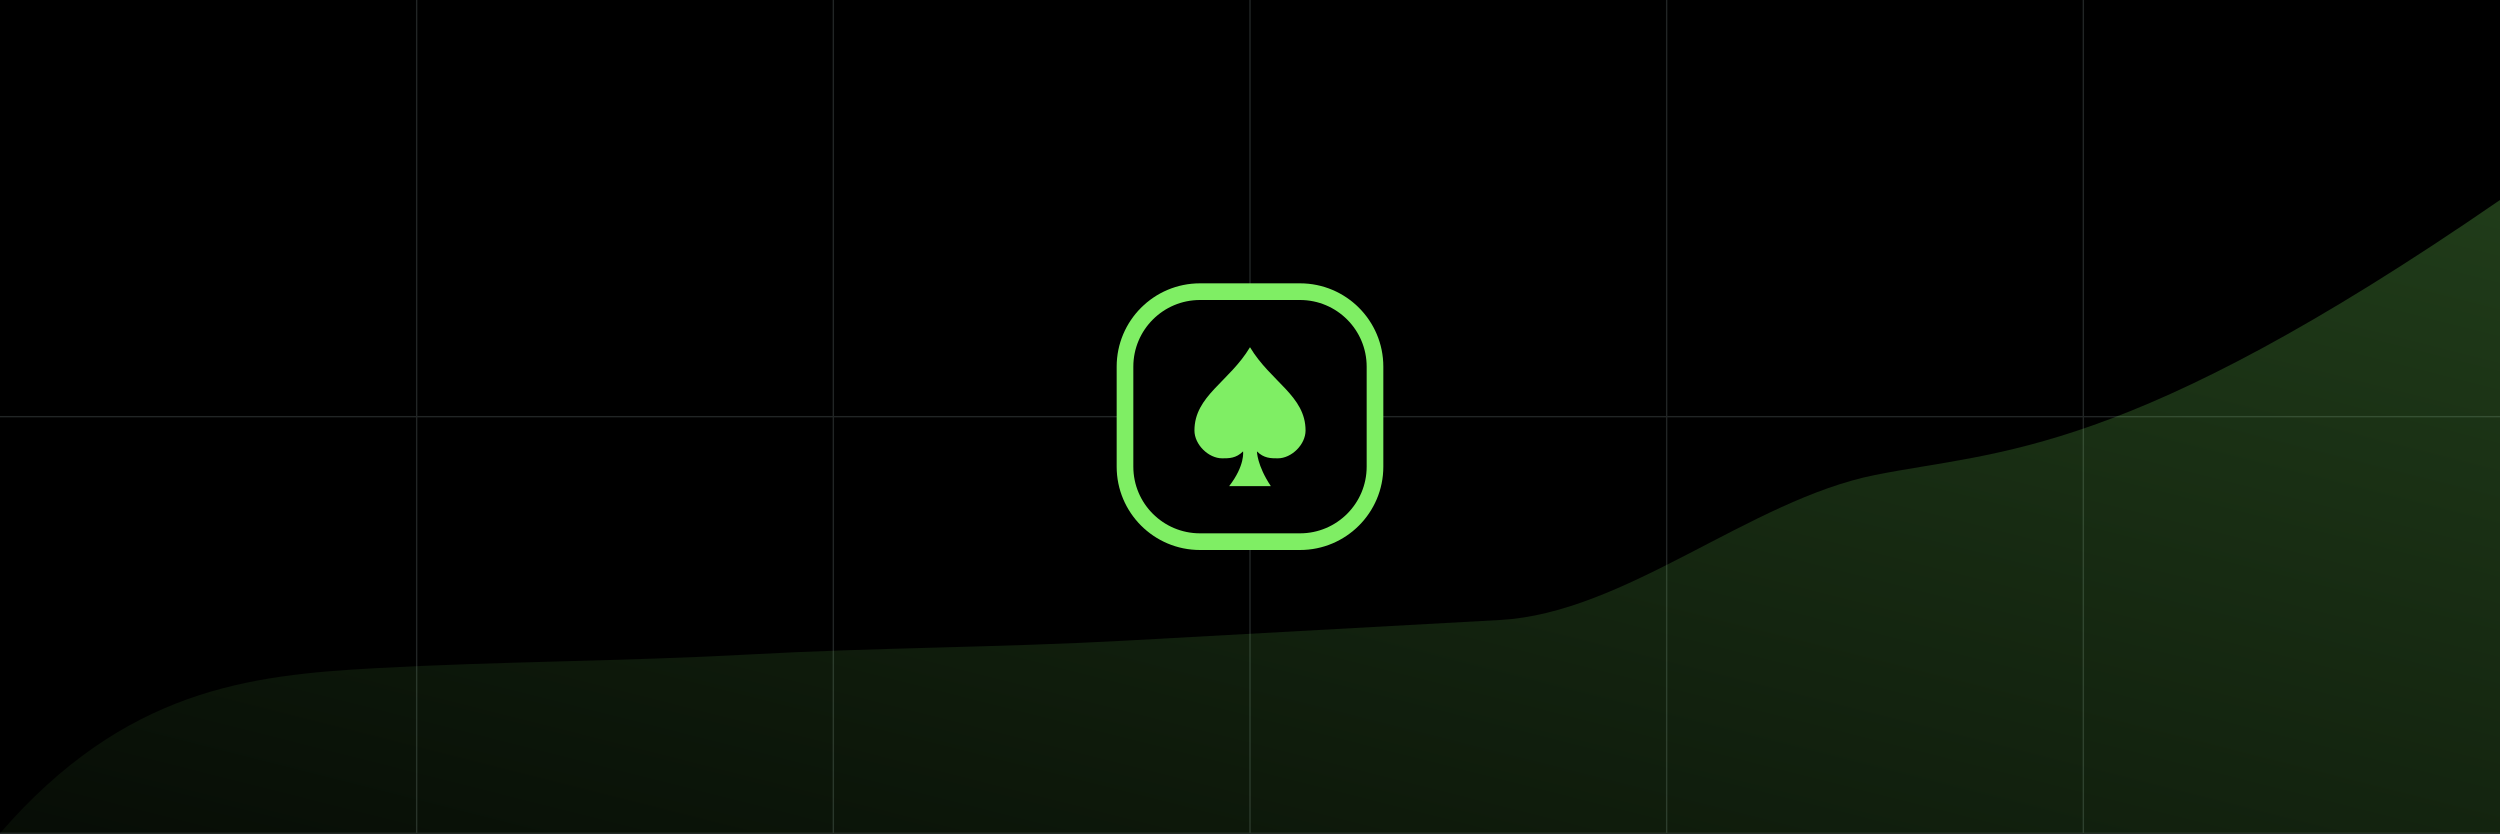
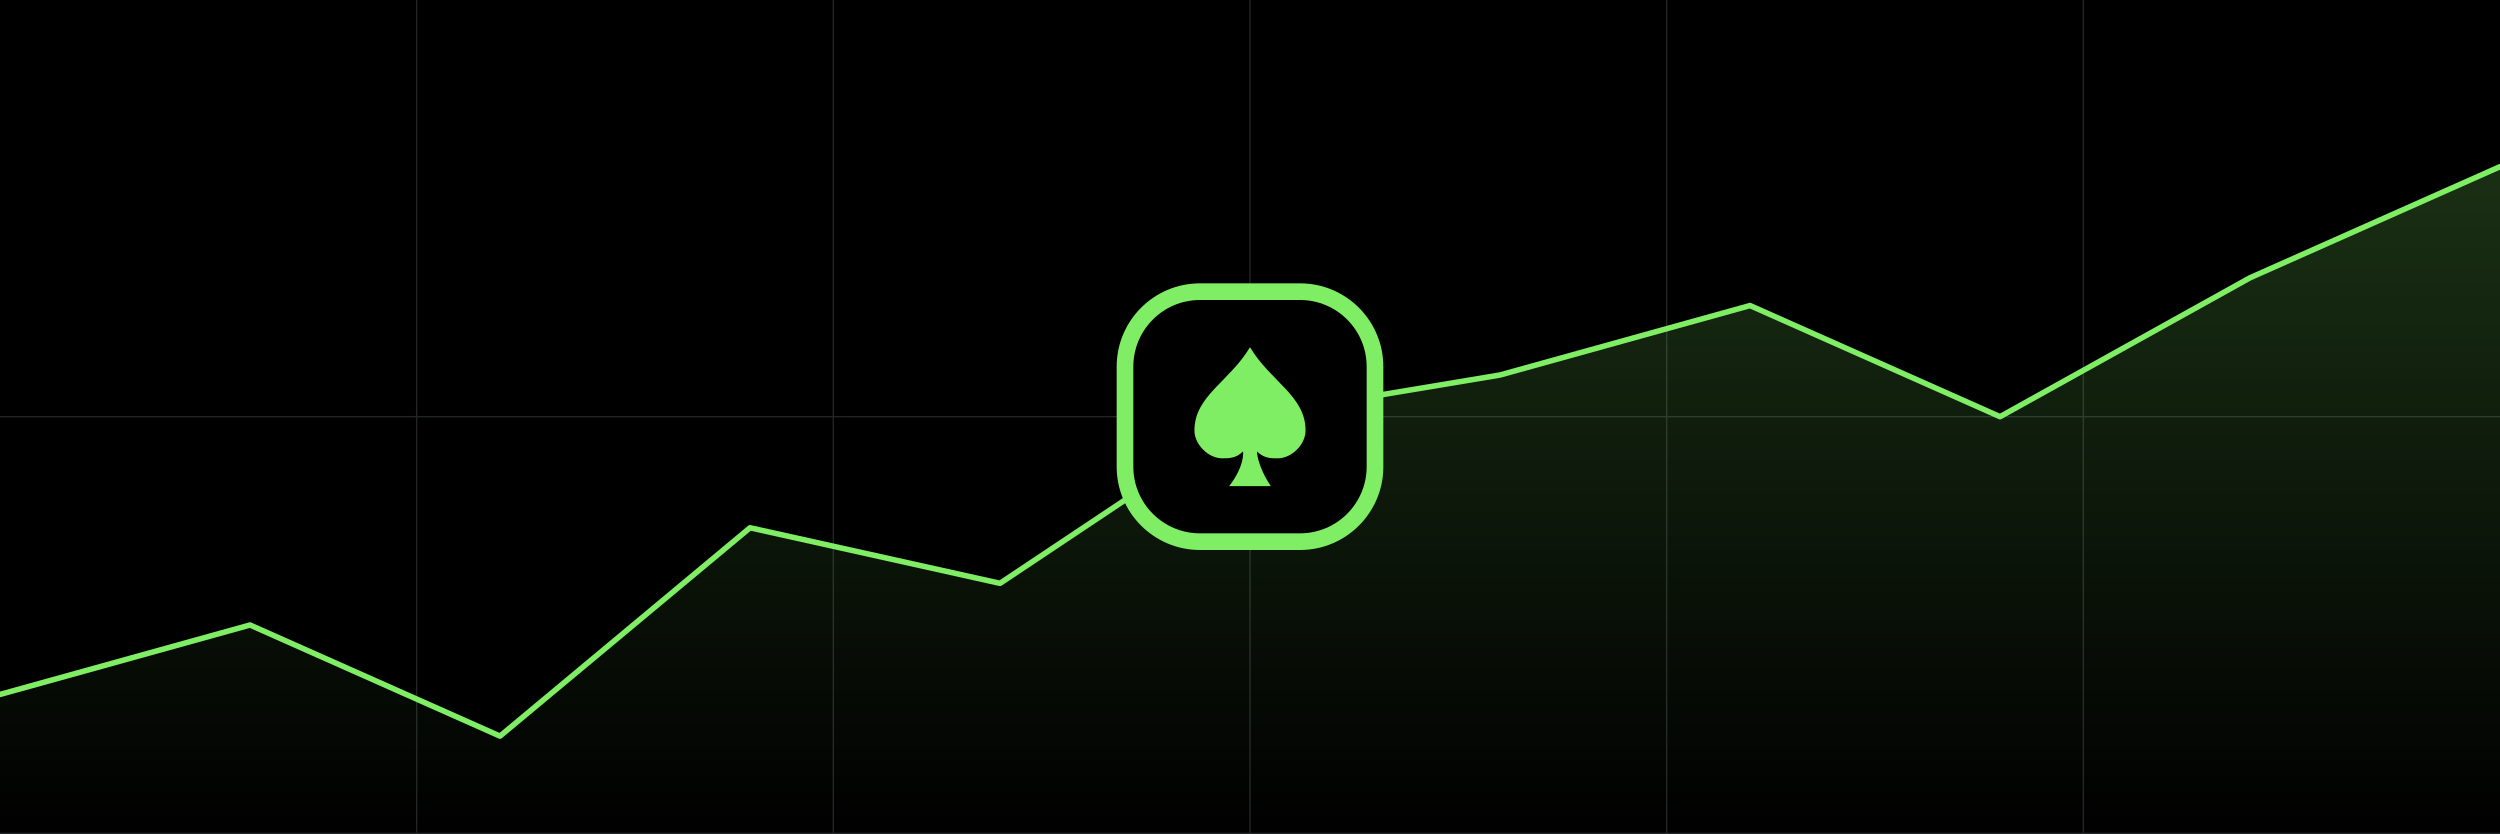
<svg xmlns="http://www.w3.org/2000/svg" viewBox="0 0 1800 600" width="1800" height="600">
  <defs>
-     <linearGradient id="exp-gradient" x1="0%" y1="100%" x2="100%" y2="0%">
-       <stop offset="0%" stop-color="#7FEE64" stop-opacity="0.1" />
-       <stop offset="100%" stop-color="#7FEE64" stop-opacity="0.5" />
+     <linearGradient id="priceGradient" x1="0%" y1="0%" x2="0%" y2="100%">
+       <stop offset="0%" stop-color="#7FEE64" stop-opacity="0.4" />
+       <stop offset="100%" stop-color="#7FEE64" stop-opacity="0" />
    </linearGradient>
  </defs>
  <rect width="100%" height="100%" fill="#000" />
  <line x1="300" y1="0" x2="300" y2="600" stroke="#212525" stroke-width="1" />
  <line x1="600" y1="0" x2="600" y2="600" stroke="#212525" stroke-width="1" />
  <line x1="900" y1="0" x2="900" y2="600" stroke="#212525" stroke-width="1" />
  <line x1="1200" y1="0" x2="1200" y2="600" stroke="#212525" stroke-width="1" />
  <line x1="1500" y1="0" x2="1500" y2="600" stroke="#212525" stroke-width="1" />
  <line x1="0" y1="300" x2="1800" y2="300" stroke="#212525" stroke-width="1" />
  <line x1="0" y1="600" x2="1800" y2="600" stroke="#212525" stroke-width="1" />
-   <path d="M 0,600 C 90.0,496.0 180.0,486.08 270.0,481.12 S 450.0,476.16 540.0,471.2 S 720.0,466.24 810.0,461.28 S 990,451.36 1080.0,446.4 S 1260.0,360.0 1350.0,342 S 1530.0,330.0 1800,144.0 L 1800,600 L 0,600 Z" fill="url(#exp-gradient)" opacity="0.5" />
-   <g transform="translate(900.0, 300.0) scale(3.0) translate(-32.0, -32.0)">
+   <path d="M0,600 L0,500 L180,450 L360,530 L540,380 L720,420 L900,300 L1080,270 L1260,220 L1440,300 L1620,200 L1800,120 L1800,600 Z" fill="url(#priceGradient)" opacity="0.5" />
+   <path d="M0,500 L180,450 L360,530 L540,380 L720,420 L900,300 L1080,270 L1260,220 L1440,300 L1620,200 L1800,120" fill="none" stroke="#7FEE64" stroke-width="4" stroke-linecap="round" stroke-linejoin="round" />
+   <g transform="translate(900 300) scale(3) translate(-32 -32)">
    <rect width="64" height="64" rx="20" fill="url(#paint0_linear_9_4)" />
    <g clip-path="url(#clip0_9_4)">
      <rect x="4" y="4" width="56" height="56" rx="16" fill="black" />
      <path d="M32 15.333C27 23.667 18.667 27 18.667 35.333C18.667 38.667 22 42 25.333 42C27 42 28.667 42 30.333 40.333C30.333 40.333 30.867 43.667 27 48.667H37C33.667 43.667 33.667 40.333 33.667 40.333C35.333 42 37 42 38.667 42C42 42 45.333 38.667 45.333 35.333C45.333 27 37 23.667 32 15.333Z" fill="url(#paint1_linear_9_4)" />
    </g>
    <defs>
      <linearGradient id="paint0_linear_9_4" x1="0.464" y1="-0.928" x2="64.464" y2="63.536" gradientUnits="userSpaceOnUse">
        <stop offset="0.159" stop-color="#7FEE64" />
      </linearGradient>
      <linearGradient id="paint1_linear_9_4" x1="-19.667" y1="-21.333" x2="82" y2="83.667" gradientUnits="userSpaceOnUse">
        <stop offset="0.45" stop-color="#7FEE64" />
      </linearGradient>
      <clipPath id="clip0_9_4">
        <rect x="4" y="4" width="56" height="56" rx="16" fill="white" />
      </clipPath>
    </defs>
  </g>
</svg>
